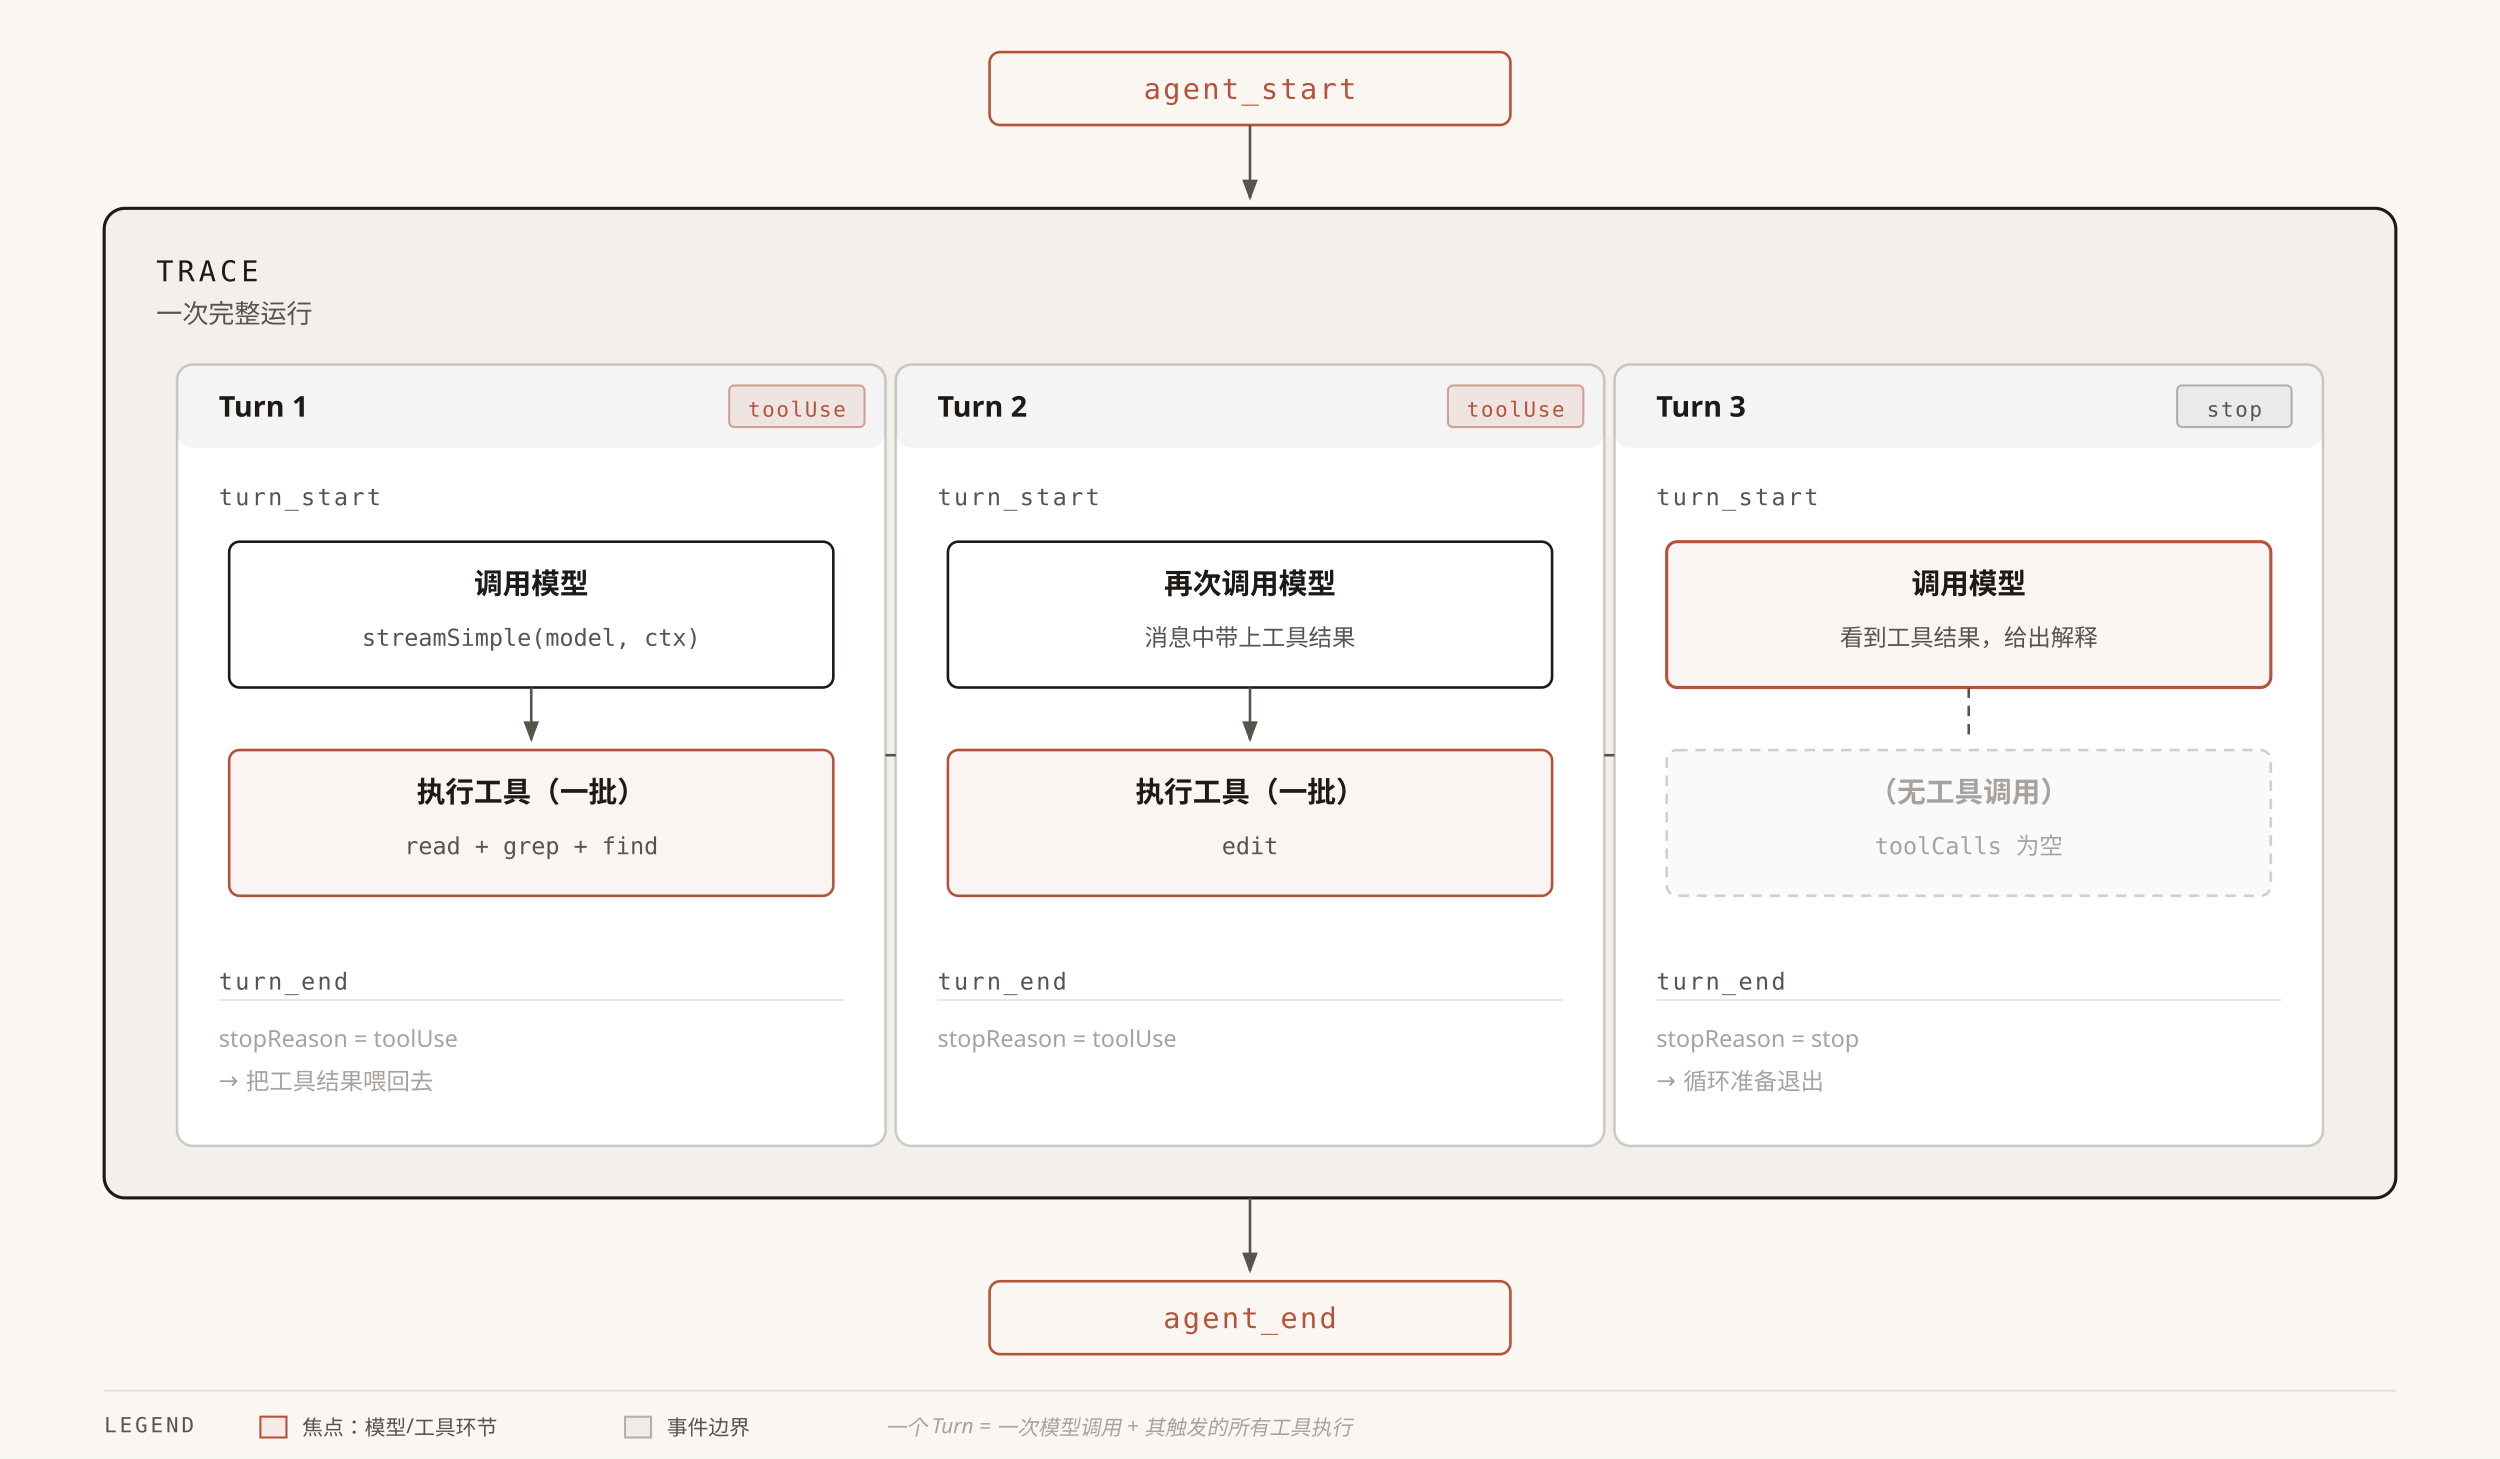
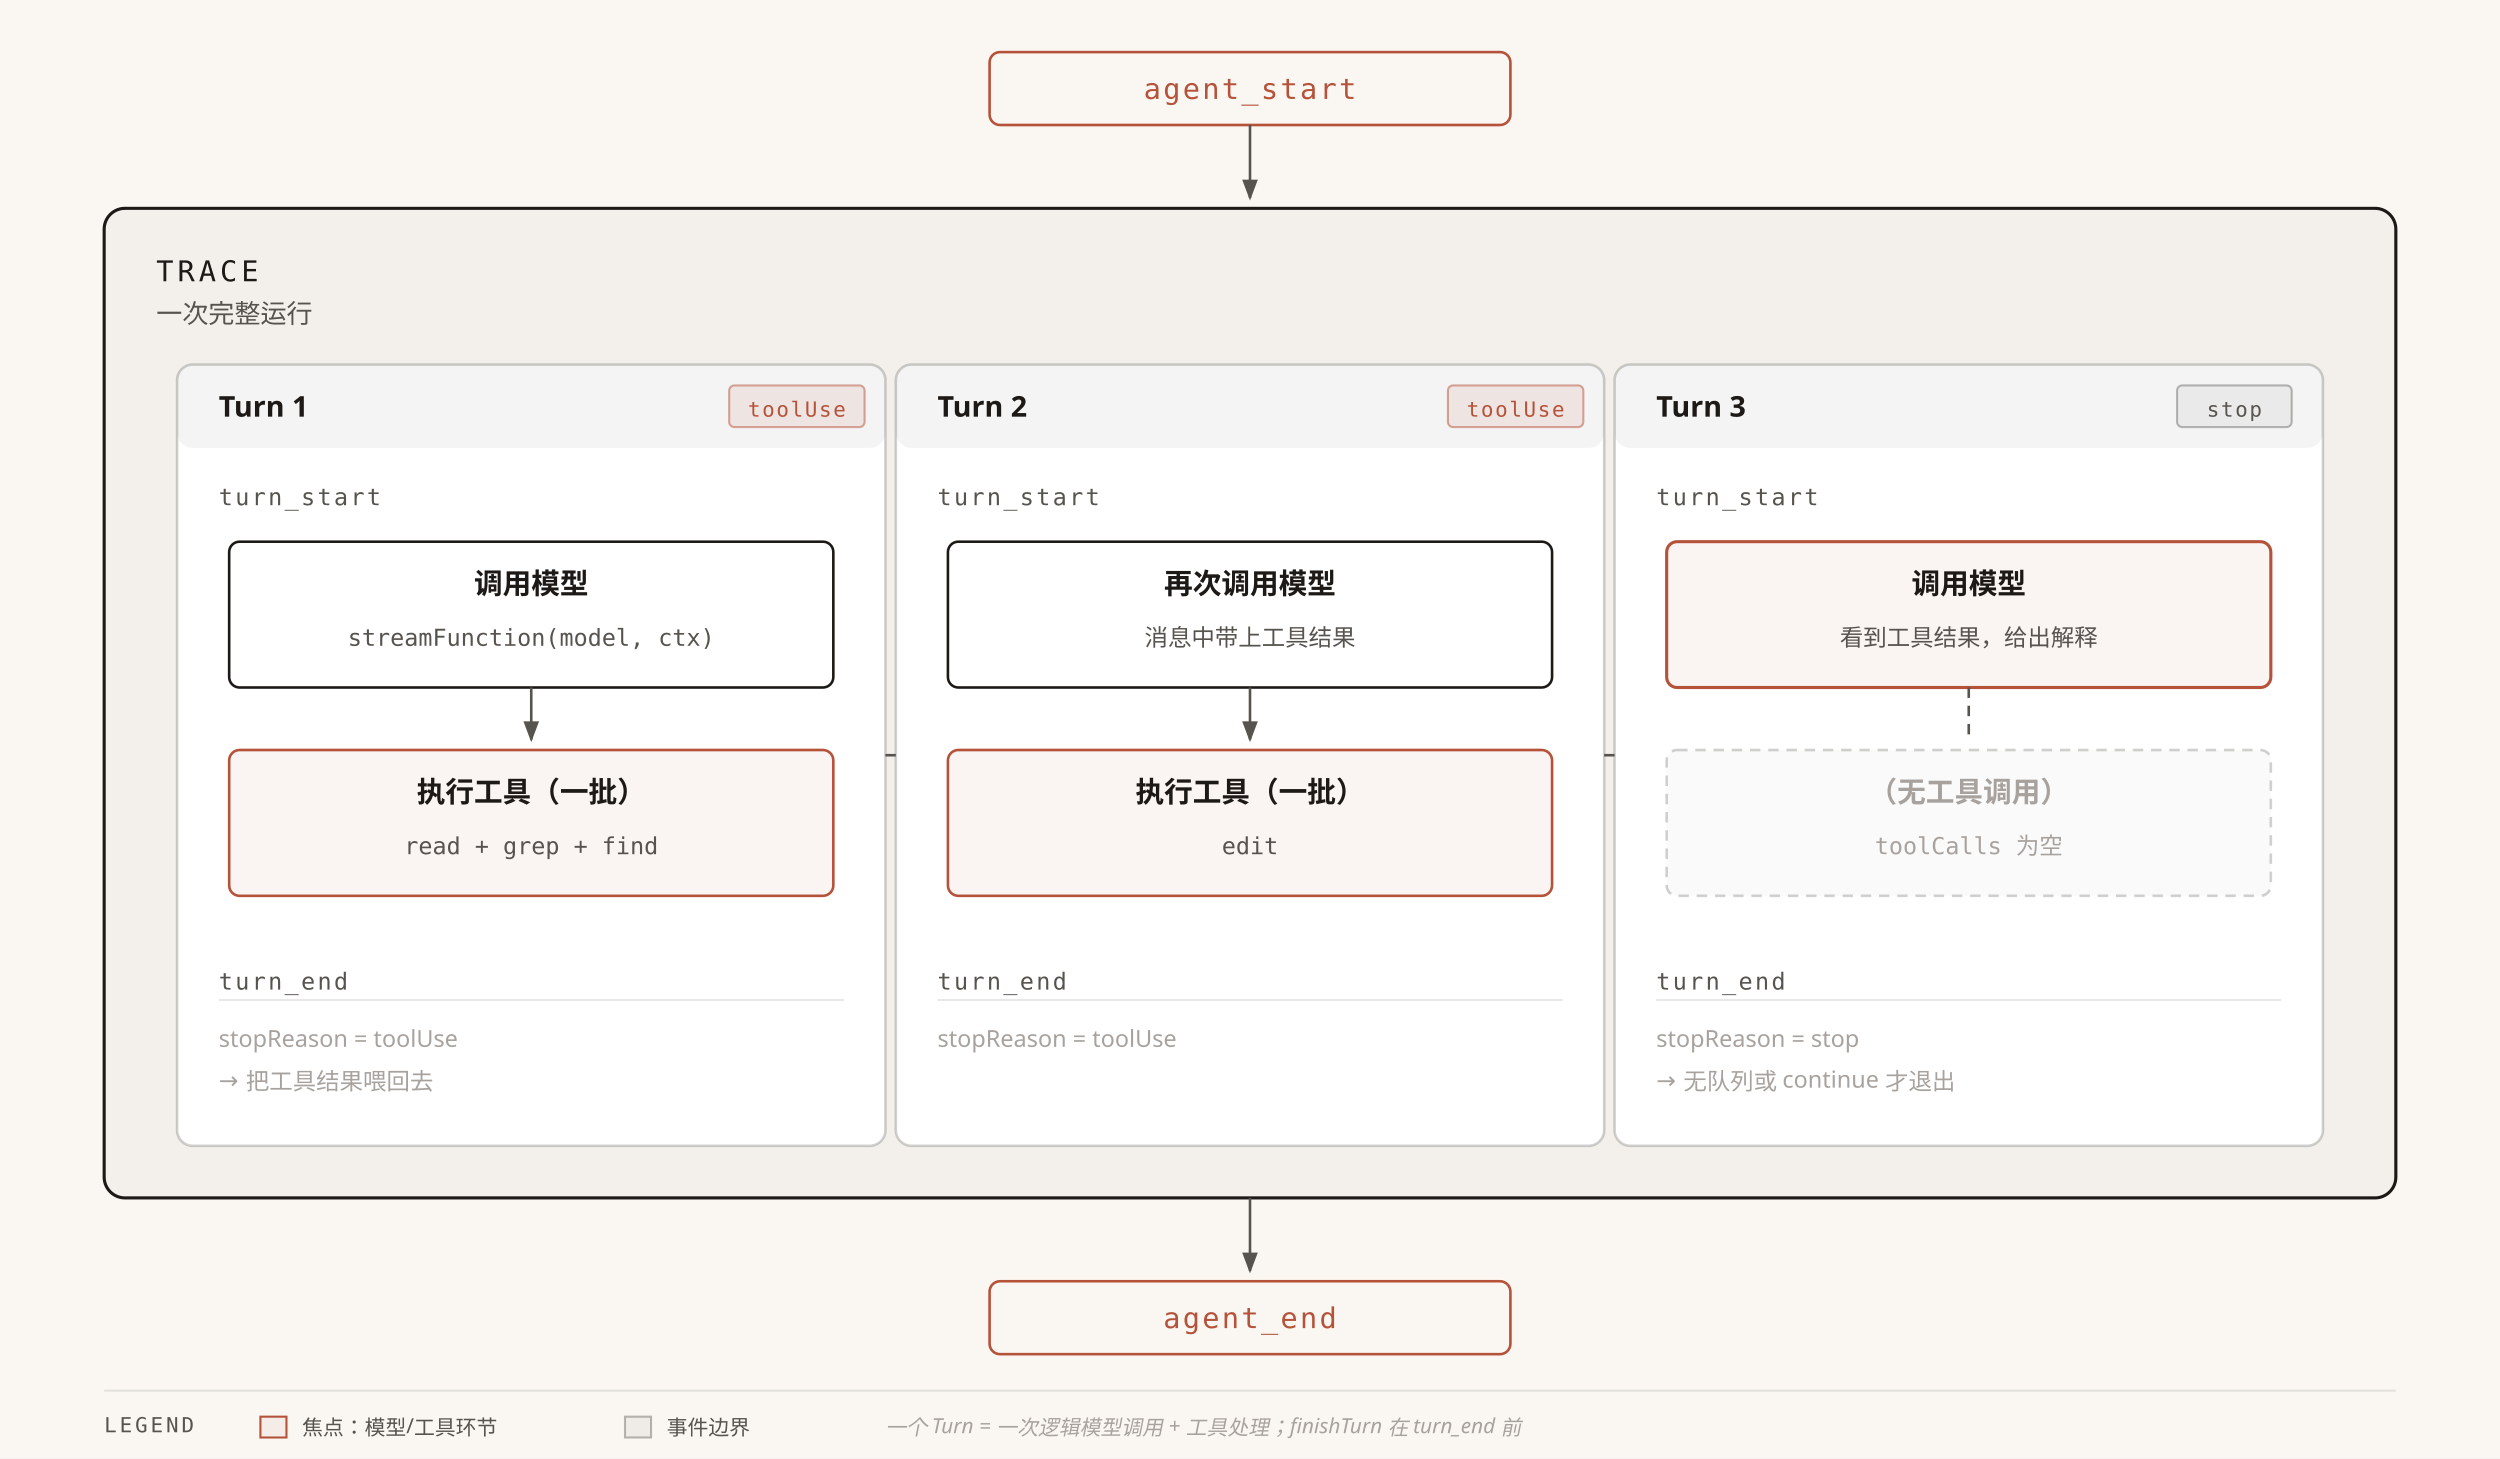
<svg xmlns="http://www.w3.org/2000/svg" viewBox="0 0 960 560">
  <defs>
    <marker id="arrow" markerWidth="8" markerHeight="6" refX="7" refY="3" orient="auto">
      <polygon points="0 0, 8 3, 0 6" fill="#57534e" />
    </marker>
    <marker id="arrow-accent" markerWidth="8" markerHeight="6" refX="7" refY="3" orient="auto">
      <polygon points="0 0, 8 3, 0 6" fill="#b5523a" />
    </marker>
  </defs>
  <rect width="960" height="560" fill="#faf7f2" />
  <rect x="380" y="20" width="200" height="28" rx="4" fill="#faf7f2" stroke="#b5523a" stroke-width="1" />
  <text x="480" y="38" fill="#b5523a" font-size="11" font-family="'Geist Mono', monospace" text-anchor="middle" letter-spacing="0.08em">agent_start</text>
  <line x1="480" y1="48" x2="480" y2="76" stroke="#57534e" stroke-width="1" marker-end="url(#arrow)" />
  <rect x="40" y="80" width="880" height="380" rx="8" fill="rgba(28,25,23,0.03)" stroke="#1c1917" stroke-width="1.2" />
  <text x="60" y="108" fill="#1c1917" font-size="11" font-family="'Geist Mono', monospace" letter-spacing="0.14em">TRACE</text>
  <text x="60" y="124" fill="#57534e" font-size="10" font-family="'Geist', sans-serif">一次完整运行</text>
  <g>
    <rect x="68" y="140" width="272" height="300" rx="6" fill="#ffffff" stroke="rgba(28,25,23,0.20)" stroke-width="1" />
    <rect x="68" y="140" width="272" height="32" rx="6" fill="rgba(28,25,23,0.05)" />
    <text x="84" y="160" fill="#1c1917" font-size="11" font-weight="600" font-family="'Geist', sans-serif">Turn 1</text>
    <rect x="280" y="148" width="52" height="16" rx="2" fill="rgba(181,82,58,0.10)" stroke="rgba(181,82,58,0.50)" stroke-width="0.8" />
    <text x="306" y="160" fill="#b5523a" font-size="8" font-family="'Geist Mono', monospace" text-anchor="middle" letter-spacing="0.08em">toolUse</text>
    <text x="84" y="194" fill="#57534e" font-size="9" font-family="'Geist Mono', monospace" letter-spacing="0.10em">turn_start</text>
    <rect x="88" y="208" width="232" height="56" rx="4" fill="#ffffff" stroke="#1c1917" stroke-width="1" />
    <text x="204" y="228" fill="#1c1917" font-size="11" font-weight="600" font-family="'Geist', sans-serif" text-anchor="middle">调用模型</text>
-     <text x="204" y="248" fill="#57534e" font-size="9" font-family="'Geist Mono', monospace" text-anchor="middle">streamSimple(model, ctx)</text>
+     <text x="204" y="248" fill="#57534e" font-size="9" font-family="'Geist Mono', monospace" text-anchor="middle">streamFunction(model, ctx)</text>
    <line x1="204" y1="264" x2="204" y2="284" stroke="#57534e" stroke-width="1" marker-end="url(#arrow)" />
    <rect x="88" y="288" width="232" height="56" rx="4" fill="rgba(181,82,58,0.06)" stroke="#b5523a" stroke-width="1" />
    <text x="204" y="308" fill="#1c1917" font-size="11" font-weight="600" font-family="'Geist', sans-serif" text-anchor="middle">执行工具（一批）</text>
    <text x="204" y="328" fill="#57534e" font-size="9" font-family="'Geist Mono', monospace" text-anchor="middle">read + grep + find</text>
    <text x="84" y="380" fill="#57534e" font-size="9" font-family="'Geist Mono', monospace" letter-spacing="0.10em">turn_end</text>
    <line x1="84" y1="384" x2="324" y2="384" stroke="rgba(28,25,23,0.10)" stroke-width="0.8" />
    <text x="84" y="402" fill="#a8a29e" font-size="9" font-family="'Geist', sans-serif">stopReason = toolUse</text>
    <text x="84" y="418" fill="#a8a29e" font-size="9" font-family="'Geist', sans-serif">→ 把工具结果喂回去</text>
  </g>
  <g>
    <rect x="344" y="140" width="272" height="300" rx="6" fill="#ffffff" stroke="rgba(28,25,23,0.20)" stroke-width="1" />
    <rect x="344" y="140" width="272" height="32" rx="6" fill="rgba(28,25,23,0.05)" />
    <text x="360" y="160" fill="#1c1917" font-size="11" font-weight="600" font-family="'Geist', sans-serif">Turn 2</text>
    <rect x="556" y="148" width="52" height="16" rx="2" fill="rgba(181,82,58,0.10)" stroke="rgba(181,82,58,0.50)" stroke-width="0.8" />
    <text x="582" y="160" fill="#b5523a" font-size="8" font-family="'Geist Mono', monospace" text-anchor="middle" letter-spacing="0.08em">toolUse</text>
    <text x="360" y="194" fill="#57534e" font-size="9" font-family="'Geist Mono', monospace" letter-spacing="0.10em">turn_start</text>
    <rect x="364" y="208" width="232" height="56" rx="4" fill="#ffffff" stroke="#1c1917" stroke-width="1" />
    <text x="480" y="228" fill="#1c1917" font-size="11" font-weight="600" font-family="'Geist', sans-serif" text-anchor="middle">再次调用模型</text>
    <text x="480" y="248" fill="#57534e" font-size="9" font-family="'Geist Mono', monospace" text-anchor="middle">消息中带上工具结果</text>
    <line x1="480" y1="264" x2="480" y2="284" stroke="#57534e" stroke-width="1" marker-end="url(#arrow)" />
    <rect x="364" y="288" width="232" height="56" rx="4" fill="rgba(181,82,58,0.06)" stroke="#b5523a" stroke-width="1" />
    <text x="480" y="308" fill="#1c1917" font-size="11" font-weight="600" font-family="'Geist', sans-serif" text-anchor="middle">执行工具（一批）</text>
    <text x="480" y="328" fill="#57534e" font-size="9" font-family="'Geist Mono', monospace" text-anchor="middle">edit</text>
    <text x="360" y="380" fill="#57534e" font-size="9" font-family="'Geist Mono', monospace" letter-spacing="0.10em">turn_end</text>
    <line x1="360" y1="384" x2="600" y2="384" stroke="rgba(28,25,23,0.10)" stroke-width="0.8" />
    <text x="360" y="402" fill="#a8a29e" font-size="9" font-family="'Geist', sans-serif">stopReason = toolUse</text>
  </g>
  <g>
    <rect x="620" y="140" width="272" height="300" rx="6" fill="#ffffff" stroke="rgba(28,25,23,0.20)" stroke-width="1" />
    <rect x="620" y="140" width="272" height="32" rx="6" fill="rgba(28,25,23,0.05)" />
    <text x="636" y="160" fill="#1c1917" font-size="11" font-weight="600" font-family="'Geist', sans-serif">Turn 3</text>
    <rect x="836" y="148" width="44" height="16" rx="2" fill="rgba(28,25,23,0.05)" stroke="rgba(28,25,23,0.30)" stroke-width="0.8" />
    <text x="858" y="160" fill="#57534e" font-size="8" font-family="'Geist Mono', monospace" text-anchor="middle" letter-spacing="0.08em">stop</text>
    <text x="636" y="194" fill="#57534e" font-size="9" font-family="'Geist Mono', monospace" letter-spacing="0.10em">turn_start</text>
    <rect x="640" y="208" width="232" height="56" rx="4" fill="rgba(181,82,58,0.06)" stroke="#b5523a" stroke-width="1.2" />
    <text x="756" y="228" fill="#1c1917" font-size="11" font-weight="600" font-family="'Geist', sans-serif" text-anchor="middle">调用模型</text>
    <text x="756" y="248" fill="#57534e" font-size="9" font-family="'Geist Mono', monospace" text-anchor="middle">看到工具结果，给出解释</text>
    <line x1="756" y1="264" x2="756" y2="284" stroke="#57534e" stroke-width="1" stroke-dasharray="4,3" />
    <rect x="640" y="288" width="232" height="56" rx="4" fill="rgba(28,25,23,0.02)" stroke="rgba(28,25,23,0.20)" stroke-width="1" stroke-dasharray="4,3" />
    <text x="756" y="308" fill="#a8a29e" font-size="11" font-weight="600" font-family="'Geist', sans-serif" text-anchor="middle">（无工具调用）</text>
    <text x="756" y="328" fill="#a8a29e" font-size="9" font-family="'Geist Mono', monospace" text-anchor="middle">toolCalls 为空</text>
    <text x="636" y="380" fill="#57534e" font-size="9" font-family="'Geist Mono', monospace" letter-spacing="0.10em">turn_end</text>
    <line x1="636" y1="384" x2="876" y2="384" stroke="rgba(28,25,23,0.10)" stroke-width="0.8" />
    <text x="636" y="402" fill="#a8a29e" font-size="9" font-family="'Geist', sans-serif">stopReason = stop</text>
-     <text x="636" y="418" fill="#a8a29e" font-size="9" font-family="'Geist', sans-serif">→ 循环准备退出</text>
+     <text x="636" y="418" fill="#a8a29e" font-size="9" font-family="'Geist', sans-serif">→ 无队列或 continue 才退出</text>
  </g>
  <path d="M 340 290 L 344 290" stroke="#57534e" stroke-width="1" fill="none" />
  <path d="M 616 290 L 620 290" stroke="#57534e" stroke-width="1" fill="none" />
  <line x1="480" y1="460" x2="480" y2="488" stroke="#57534e" stroke-width="1" marker-end="url(#arrow)" />
  <rect x="380" y="492" width="200" height="28" rx="4" fill="#faf7f2" stroke="#b5523a" stroke-width="1" />
  <text x="480" y="510" fill="#b5523a" font-size="11" font-family="'Geist Mono', monospace" text-anchor="middle" letter-spacing="0.08em">agent_end</text>
  <line x1="40" y1="534" x2="920" y2="534" stroke="rgba(28,25,23,0.10)" stroke-width="0.8" />
  <text x="40" y="550" fill="#57534e" font-size="8" font-family="'Geist Mono', monospace" letter-spacing="0.14em">LEGEND</text>
  <rect x="100" y="544" width="10" height="8" fill="rgba(181,82,58,0.06)" stroke="#b5523a" stroke-width="0.8" />
  <text x="116" y="551" fill="#57534e" font-size="8" font-family="'Geist', sans-serif">焦点：模型/工具环节</text>
  <rect x="240" y="544" width="10" height="8" fill="rgba(28,25,23,0.05)" stroke="rgba(28,25,23,0.30)" stroke-width="0.8" />
  <text x="256" y="551" fill="#57534e" font-size="8" font-family="'Geist', sans-serif">事件边界</text>
-   <text x="340" y="551" fill="#a8a29e" font-size="8" font-family="'Geist', sans-serif" font-style="italic">一个 Turn = 一次模型调用 + 其触发的所有工具执行</text>
+   <text x="340" y="551" fill="#a8a29e" font-size="8" font-family="'Geist', sans-serif" font-style="italic">一个 Turn = 一次逻辑模型调用 + 工具处理；finishTurn 在 turn_end 前</text>
</svg>
